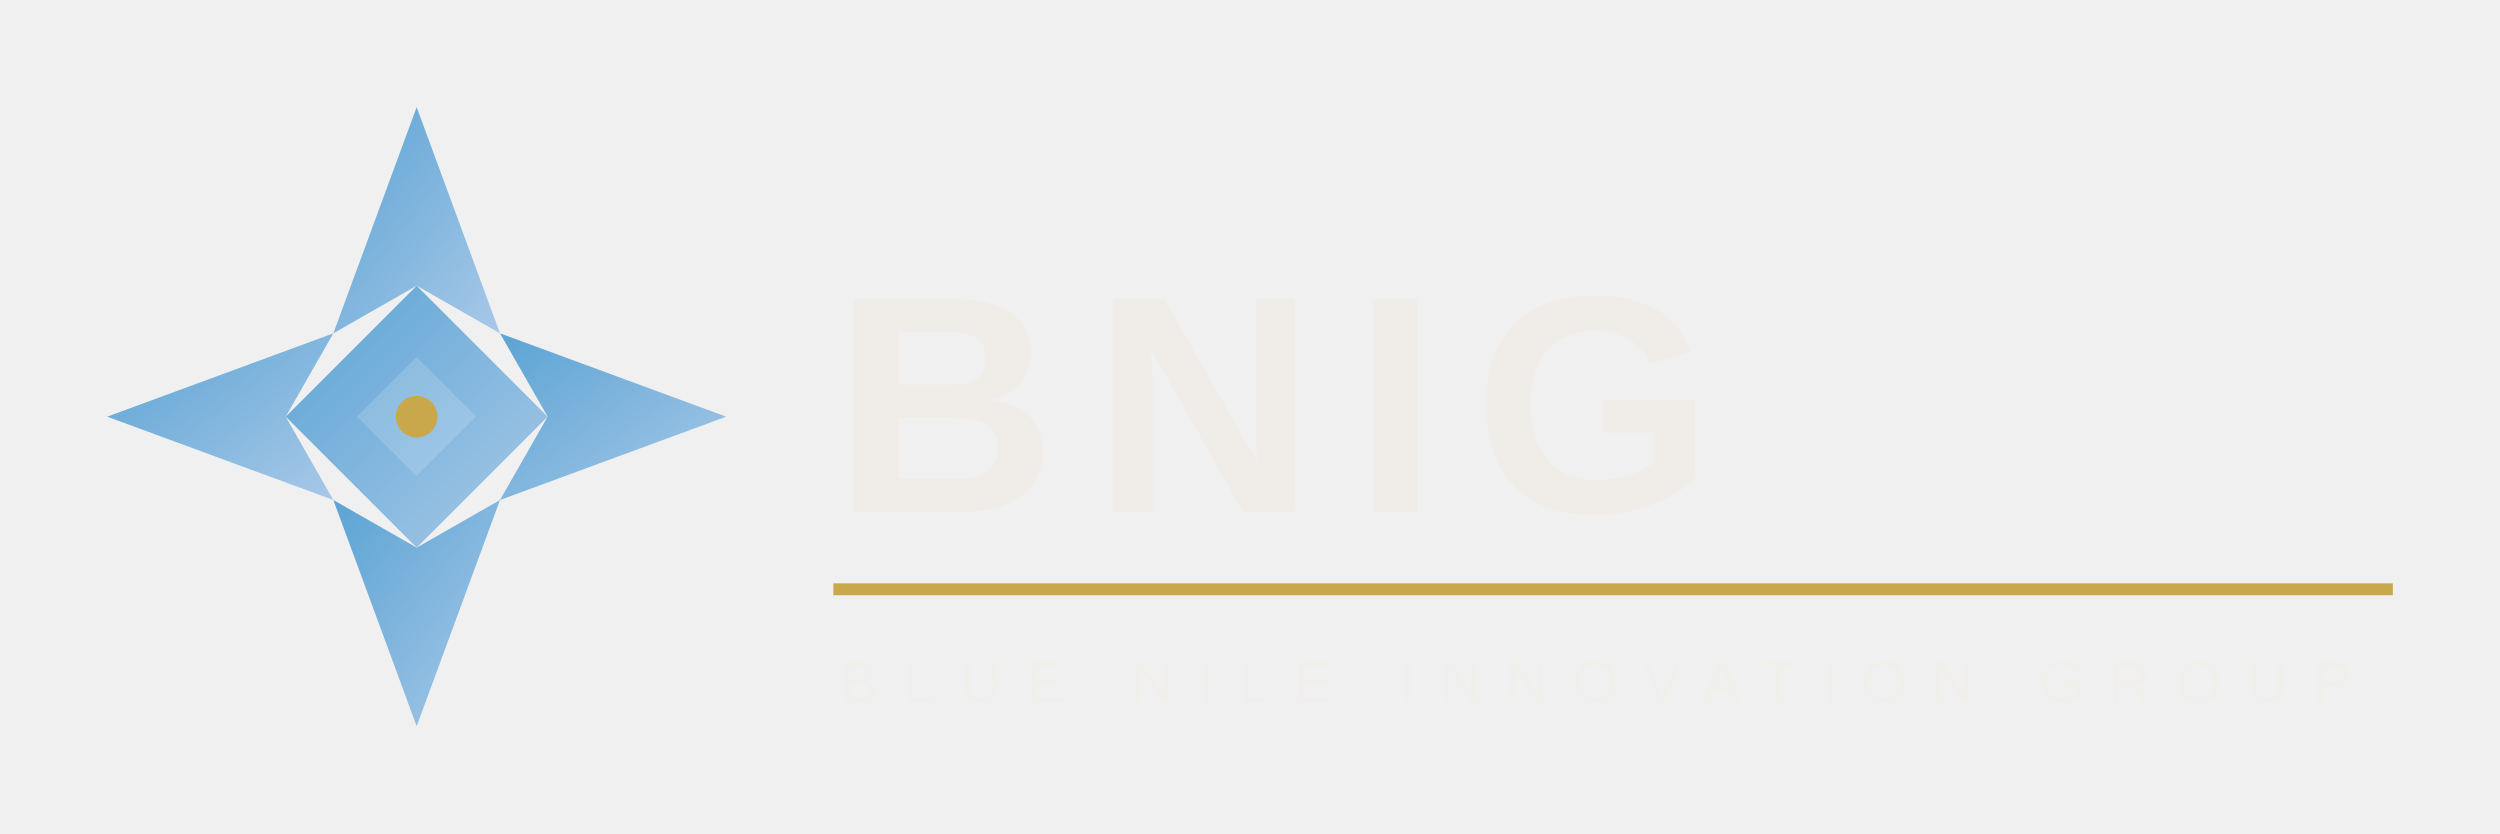
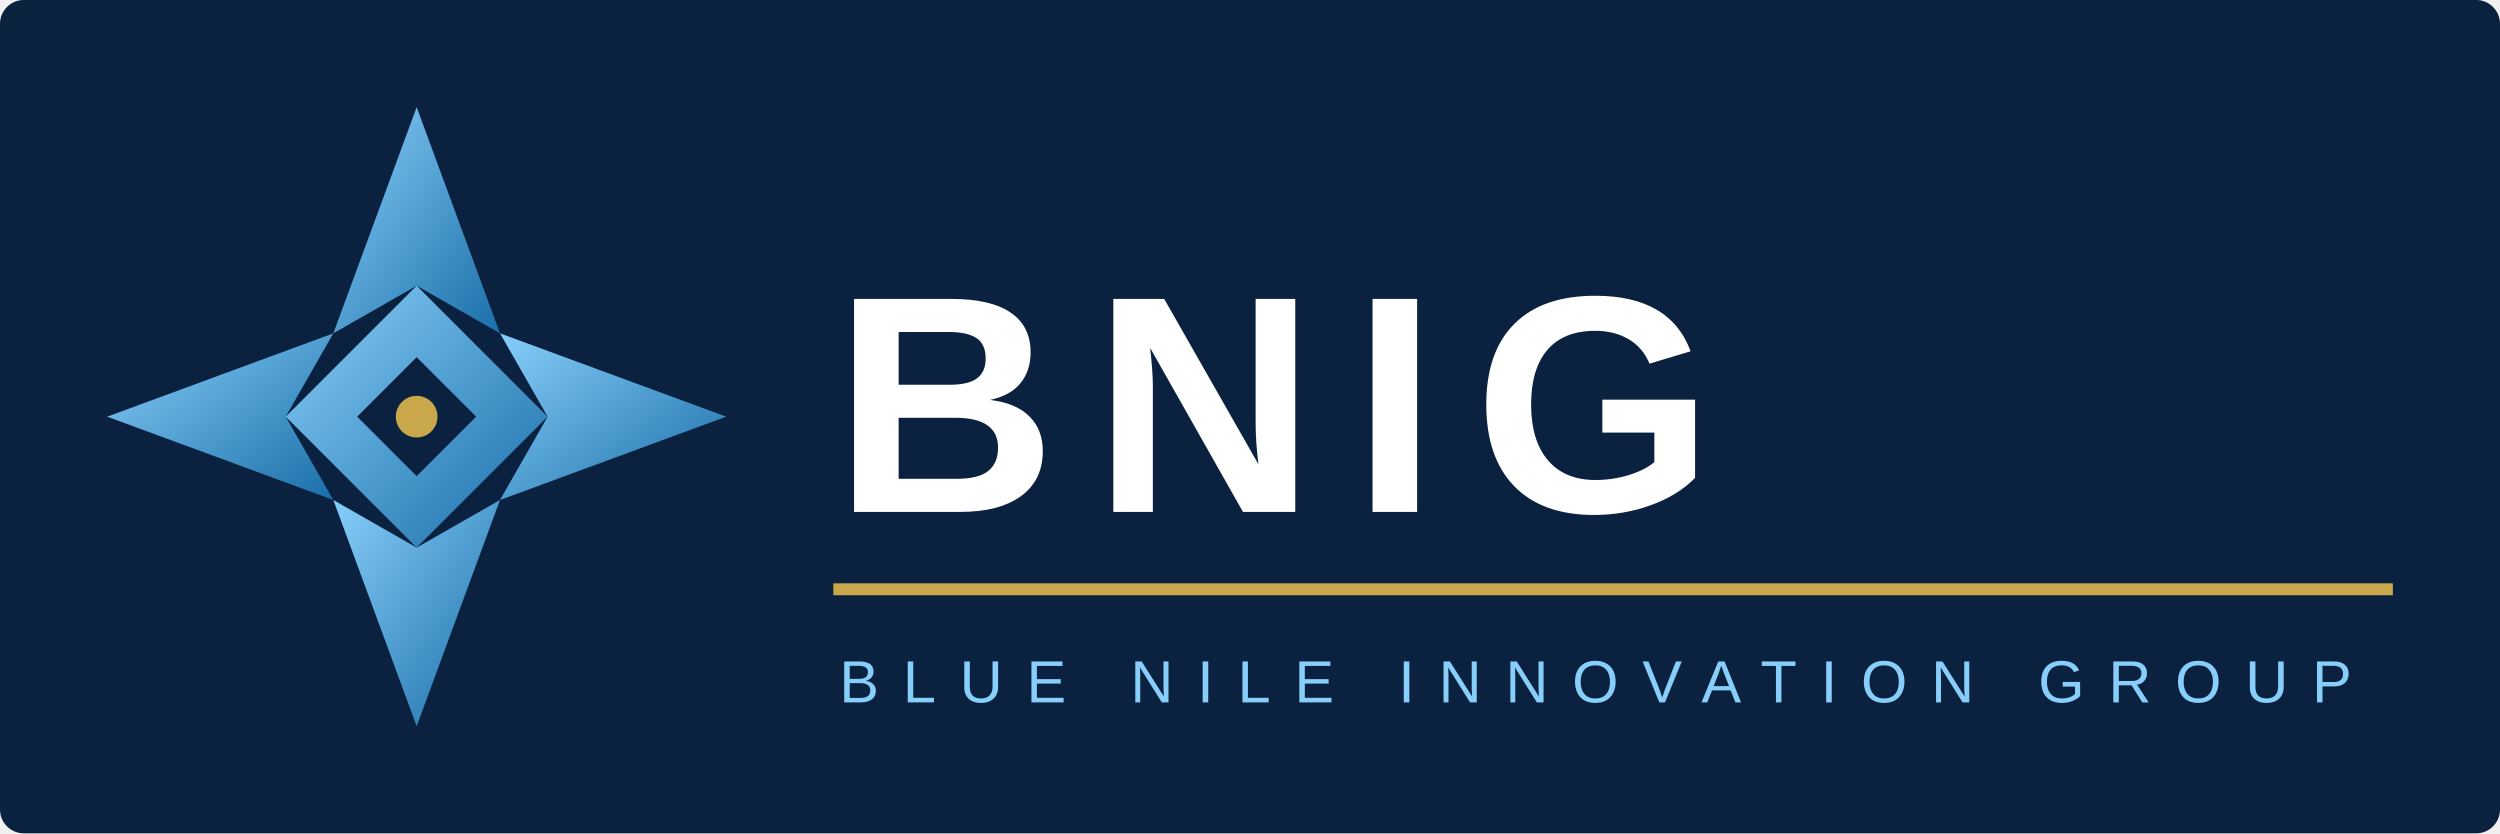
<svg xmlns="http://www.w3.org/2000/svg" viewBox="0 0 420 140" width="420" height="140">
  <defs>
-     <linearGradient id="starGrad" x1="0%" y1="0%" x2="100%" y2="100%">
-       <stop offset="0%" style="stop-color:#5BA4D4" />
-       <stop offset="100%" style="stop-color:#A8C8E8" />
+     <linearGradient id="starGradD" x1="0%" y1="0%" x2="100%" y2="100%">
+       <stop offset="0%" style="stop-color:#87CEFA" />
+       <stop offset="100%" style="stop-color:#1A6EA8" />
    </linearGradient>
  </defs>
+   <rect width="420" height="140" fill="#0A2240" rx="4" />
  <g transform="translate(70, 70)">
-     <polygon points="0,-52 14,-14 0,-22 -14,-14" fill="url(#starGrad)" />
-     <polygon points="52,0 14,14 22,0 14,-14" fill="url(#starGrad)" />
-     <polygon points="0,52 -14,14 0,22 14,14" fill="url(#starGrad)" />
-     <polygon points="-52,0 -14,-14 -22,0 -14,14" fill="url(#starGrad)" />
-     <polygon points="0,-22 22,0 0,22 -22,0" fill="url(#starGrad)" />
-     <polygon points="0,-10 10,0 0,10 -10,0" fill="rgba(255,255,255,0.15)" />
+     <polygon points="0,-52 14,-14 0,-22 -14,-14" fill="url(#starGradD)" />
+     <polygon points="52,0 14,14 22,0 14,-14" fill="url(#starGradD)" />
+     <polygon points="0,52 -14,14 0,22 14,14" fill="url(#starGradD)" />
+     <polygon points="-52,0 -14,-14 -22,0 -14,14" fill="url(#starGradD)" />
+     <polygon points="0,-22 22,0 0,22 -22,0" fill="url(#starGradD)" />
+     <polygon points="0,-10 10,0 0,10 -10,0" fill="#0A2240" />
    <circle cx="0" cy="0" r="3.5" fill="#C9A84C" />
  </g>
-   <text x="140" y="86" font-family="'Arial', 'Helvetica Neue', sans-serif" font-size="52" font-weight="800" letter-spacing="6" fill="#F0EDE8">BNIG</text>
+   <text x="140" y="86" font-family="'Arial', 'Helvetica Neue', sans-serif" font-size="52" font-weight="800" letter-spacing="6" fill="white">BNIG</text>
  <rect x="140" y="98" width="262" height="2" fill="#C9A84C" />
-   <text x="141" y="118" font-family="Arial, sans-serif" font-size="10" font-weight="400" letter-spacing="4" fill="rgba(240,237,232,0.45)">BLUE NILE INNOVATION GROUP</text>
+   <text x="141" y="118" font-family="Arial, sans-serif" font-size="10" font-weight="400" letter-spacing="4" fill="#87CEFA">BLUE NILE INNOVATION GROUP</text>
</svg>
